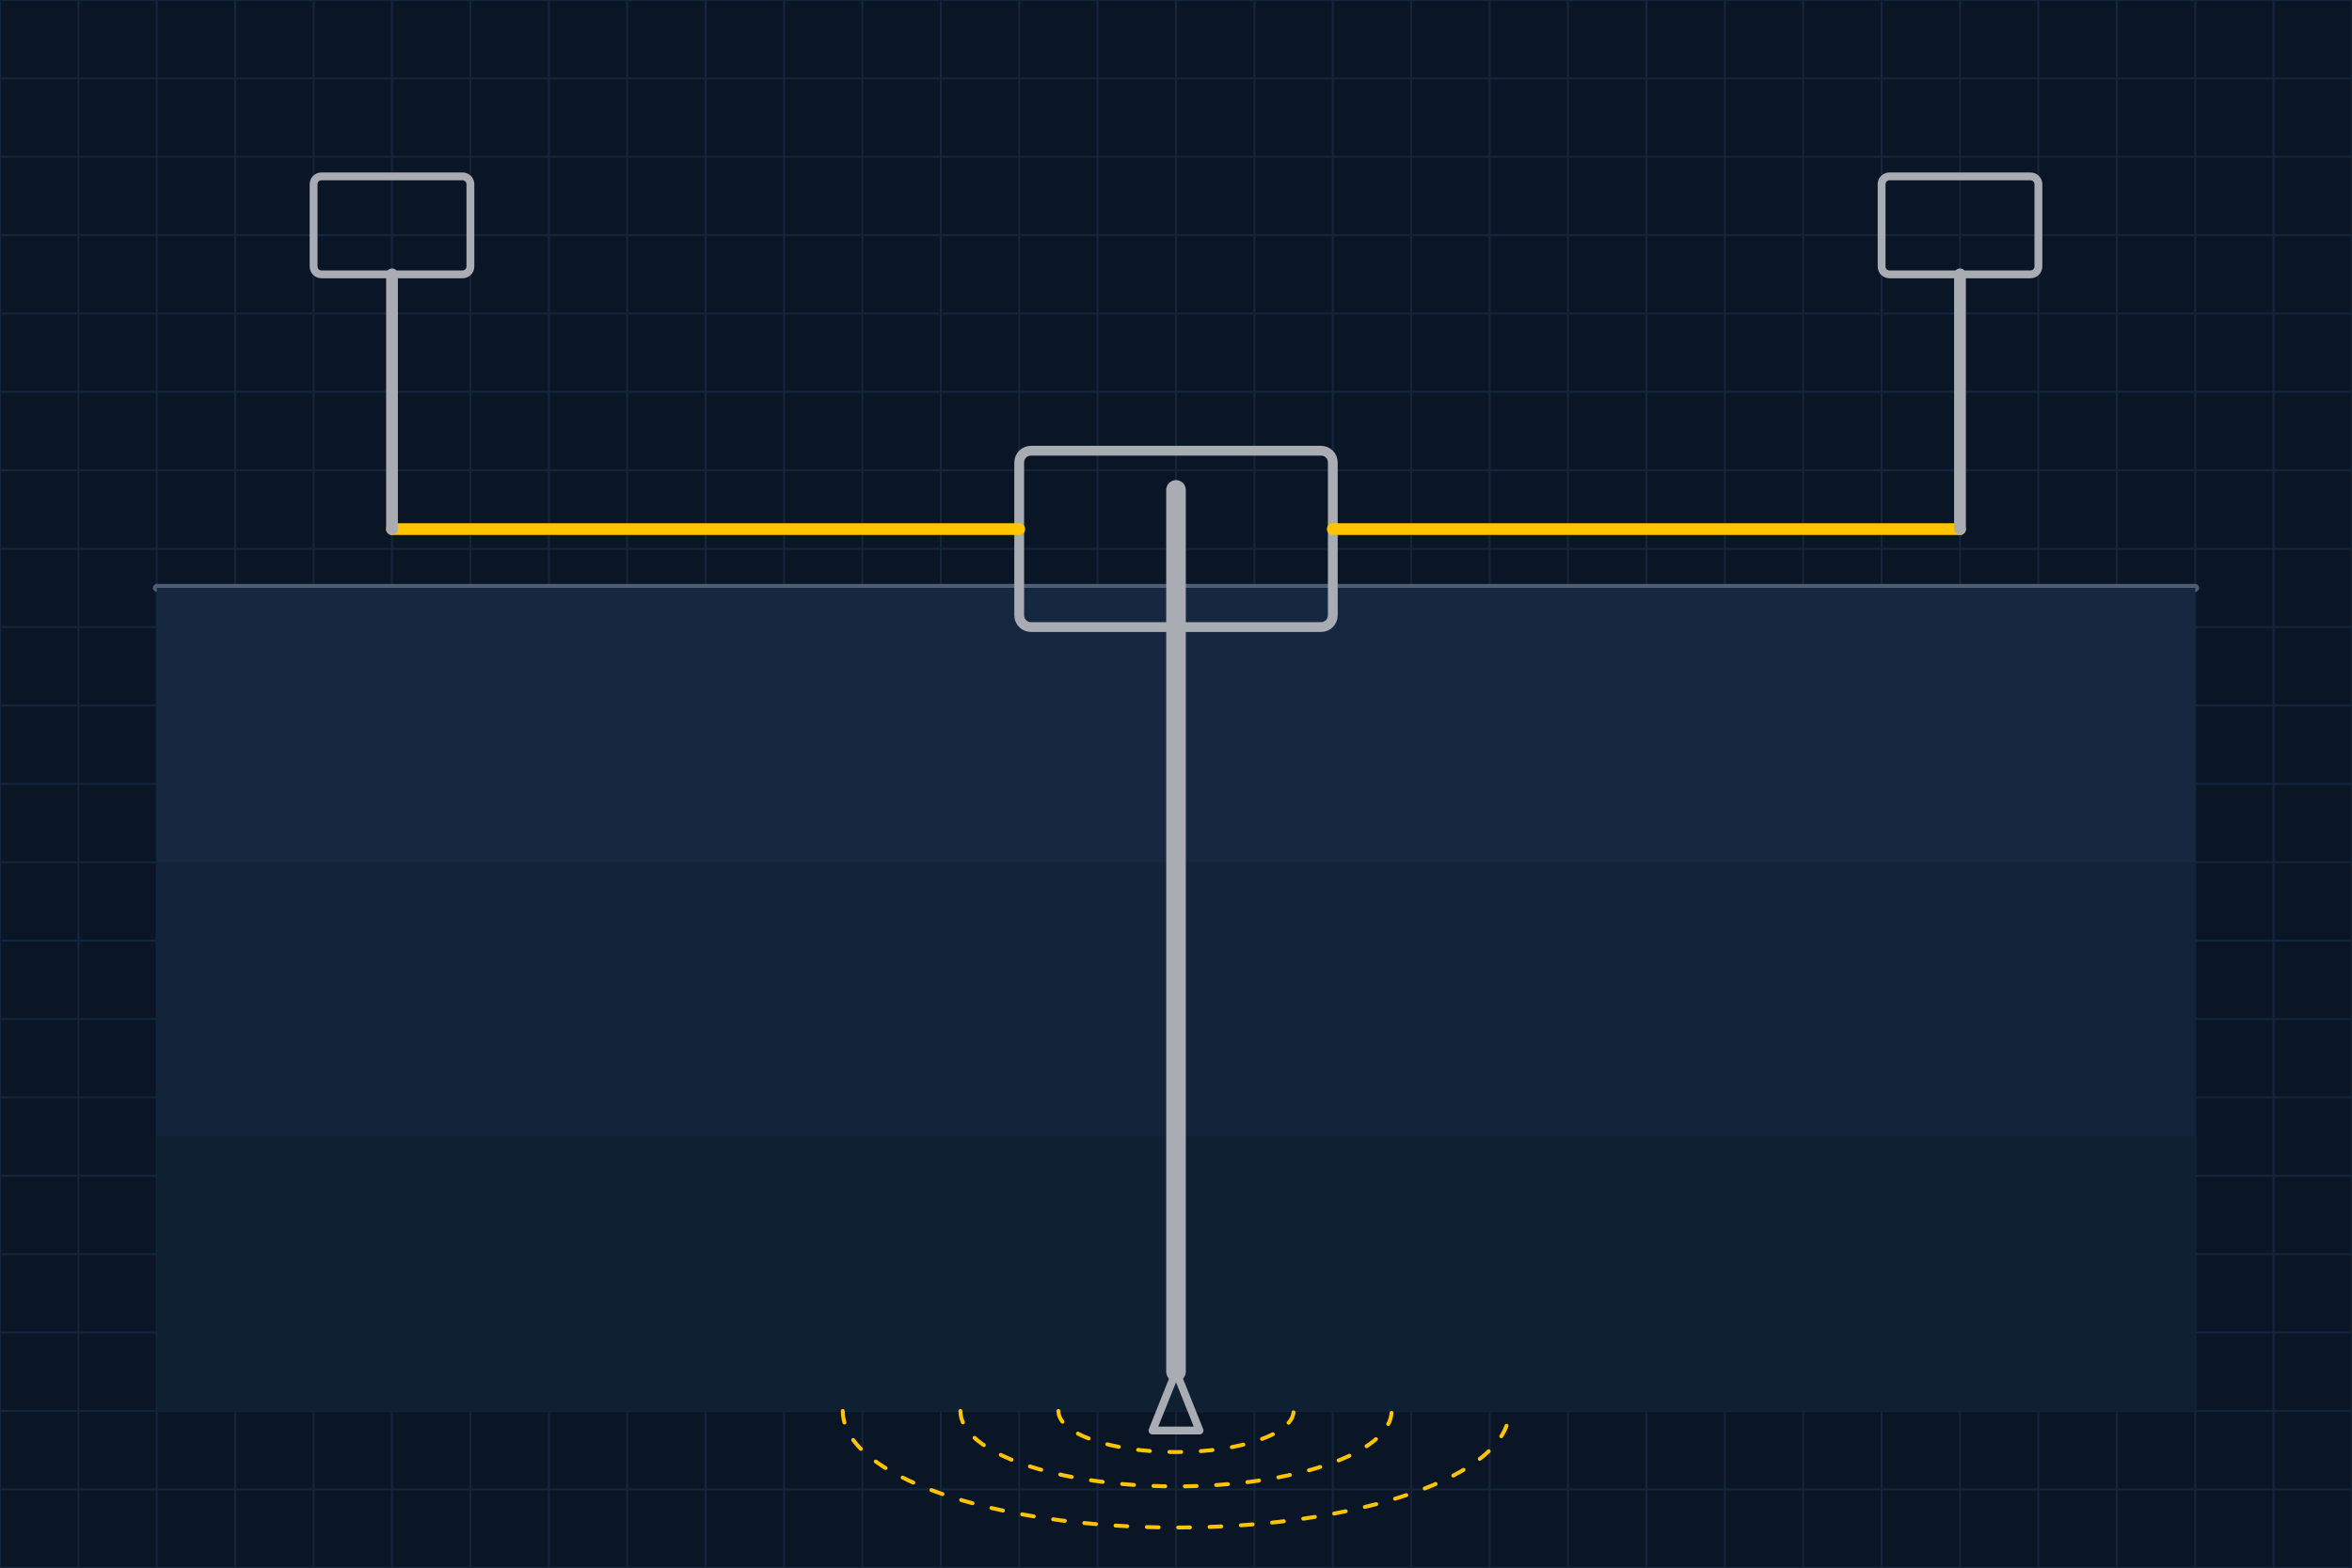
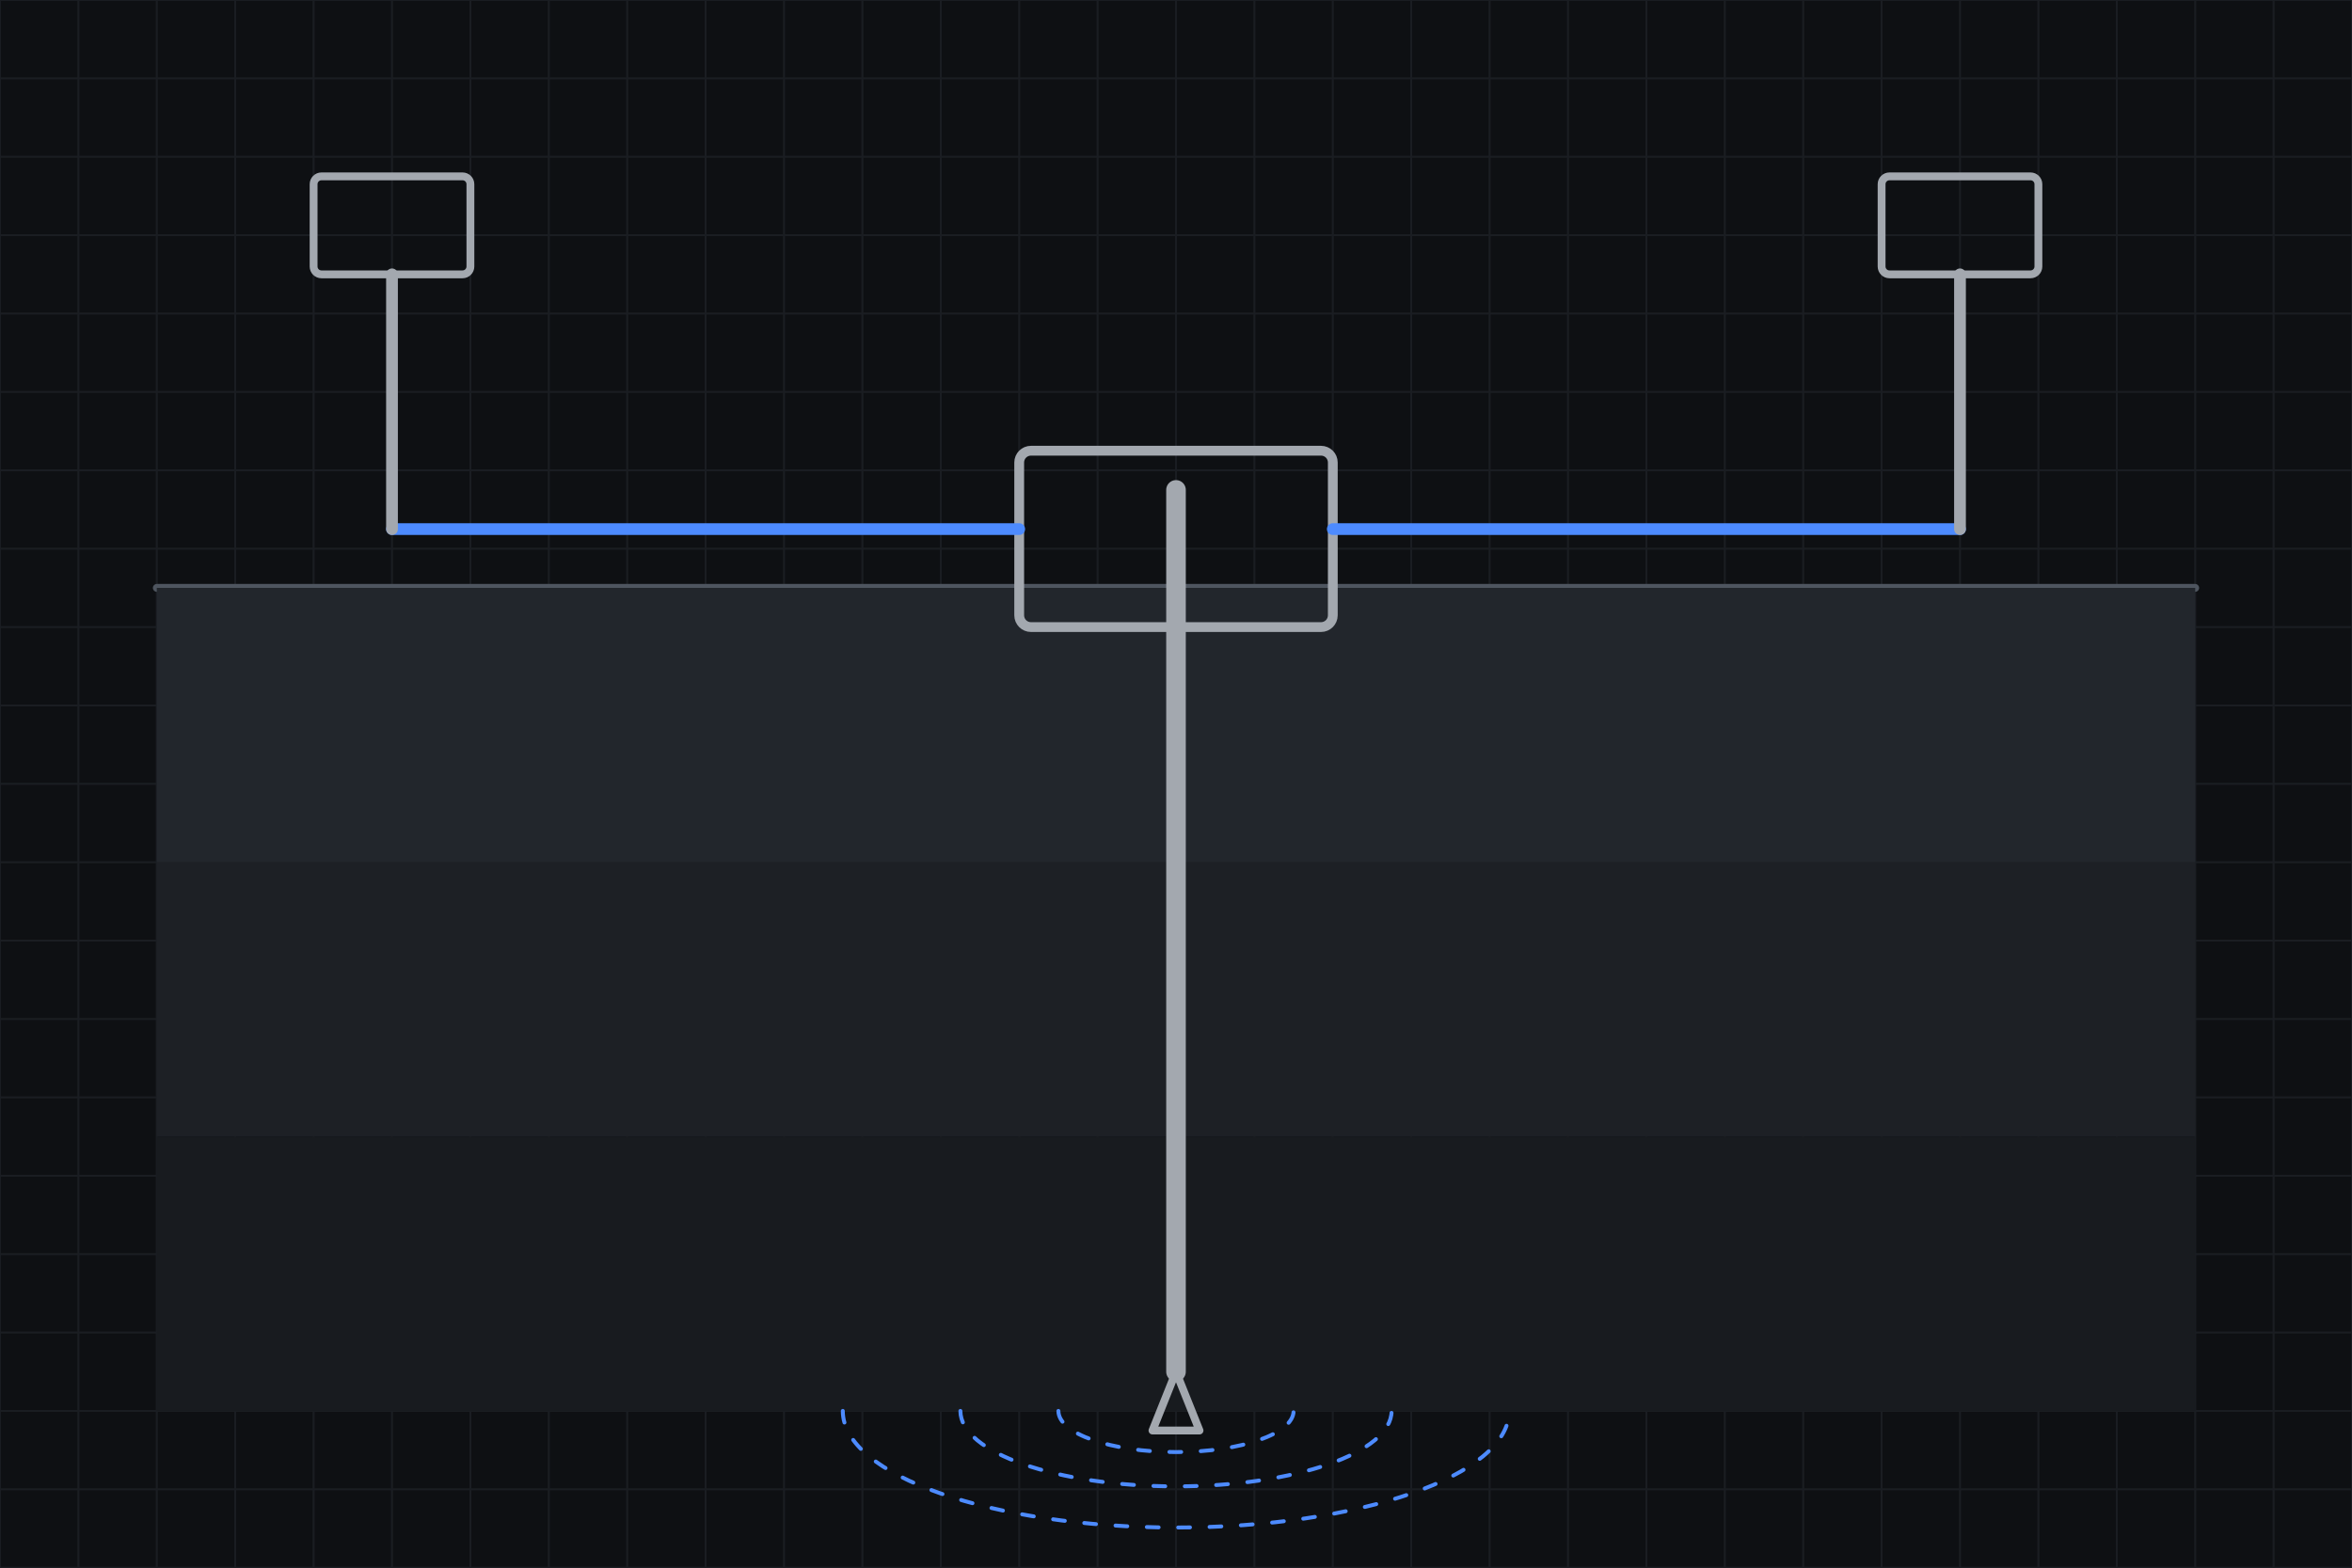
<svg xmlns="http://www.w3.org/2000/svg" viewBox="0 0 1200 800" role="img" aria-label="Earthing">
-   <rect width="1200" height="800" fill="#0A1626" />
-   <g stroke="#13253B" stroke-width="1">
+   <rect width="1200" height="800" fill="#0E1013" />
+   <g stroke="#1A1D22" stroke-width="1">
    <path d="M0 0V800" />
    <path d="M40 0V800" />
    <path d="M80 0V800" />
    <path d="M120 0V800" />
    <path d="M160 0V800" />
    <path d="M200 0V800" />
    <path d="M240 0V800" />
    <path d="M280 0V800" />
    <path d="M320 0V800" />
    <path d="M360 0V800" />
    <path d="M400 0V800" />
    <path d="M440 0V800" />
    <path d="M480 0V800" />
    <path d="M520 0V800" />
    <path d="M560 0V800" />
    <path d="M600 0V800" />
    <path d="M640 0V800" />
    <path d="M680 0V800" />
    <path d="M720 0V800" />
    <path d="M760 0V800" />
    <path d="M800 0V800" />
    <path d="M840 0V800" />
    <path d="M880 0V800" />
    <path d="M920 0V800" />
    <path d="M960 0V800" />
    <path d="M1000 0V800" />
    <path d="M1040 0V800" />
    <path d="M1080 0V800" />
    <path d="M1120 0V800" />
    <path d="M1160 0V800" />
    <path d="M1200 0V800" />
    <path d="M0 0H1200" />
    <path d="M0 40H1200" />
    <path d="M0 80H1200" />
    <path d="M0 120H1200" />
    <path d="M0 160H1200" />
    <path d="M0 200H1200" />
    <path d="M0 240H1200" />
    <path d="M0 280H1200" />
    <path d="M0 320H1200" />
    <path d="M0 360H1200" />
    <path d="M0 400H1200" />
    <path d="M0 440H1200" />
    <path d="M0 480H1200" />
    <path d="M0 520H1200" />
    <path d="M0 560H1200" />
    <path d="M0 600H1200" />
    <path d="M0 640H1200" />
    <path d="M0 680H1200" />
    <path d="M0 720H1200" />
    <path d="M0 760H1200" />
    <path d="M0 800H1200" />
  </g>
  <g fill="none" stroke-linecap="round" stroke-linejoin="round">
-     <path d="M80 300H1120" stroke="#4C5E75" stroke-width="4" />
-     <rect x="80" y="300" width="1040" height="140" fill="#16283F" stroke="none" />
-     <rect x="80" y="440" width="1040" height="140" fill="#13243A" stroke="none" />
-     <rect x="80" y="580" width="1040" height="140" fill="#102033" stroke="none" />
-     <rect x="520" y="230" width="160" height="90" rx="6" stroke="#A9ADB3" stroke-width="5" />
-     <path d="M600 250V700" stroke="#A9ADB3" stroke-width="10" />
-     <path d="M600 700l-12 30h24z" stroke="#A9ADB3" stroke-width="4" />
-     <path d="M200 270H520" stroke="#FFC400" stroke-width="6" />
-     <path d="M680 270H1000" stroke="#FFC400" stroke-width="6" />
-     <path d="M200 270V140" stroke="#A9ADB3" stroke-width="6" />
-     <rect x="160" y="90" width="80" height="50" rx="4" stroke="#A9ADB3" stroke-width="4" />
-     <path d="M1000 270V140" stroke="#A9ADB3" stroke-width="6" />
-     <rect x="960" y="90" width="80" height="50" rx="4" stroke="#A9ADB3" stroke-width="4" />
-     <path d="M540 720 a60 21.0 0 0 0 120 0" stroke="#FFC400" stroke-width="2" stroke-dasharray="6 10" />
-     <path d="M490 720 a110 38.5 0 0 0 220 0" stroke="#FFC400" stroke-width="2" stroke-dasharray="6 10" />
-     <path d="M430 720 a170 59.5 0 0 0 340 0" stroke="#FFC400" stroke-width="2" stroke-dasharray="6 10" />
+     <path d="M80 300H1120" stroke="#4E555F" stroke-width="4" />
+     <rect x="80" y="300" width="1040" height="140" fill="#22262C" stroke="none" />
+     <rect x="80" y="440" width="1040" height="140" fill="#1D2025" stroke="none" />
+     <rect x="80" y="580" width="1040" height="140" fill="#181B1F" stroke="none" />
+     <rect x="520" y="230" width="160" height="90" rx="6" stroke="#A3A8AF" stroke-width="5" />
+     <path d="M600 250V700" stroke="#A3A8AF" stroke-width="10" />
+     <path d="M600 700l-12 30h24z" stroke="#A3A8AF" stroke-width="4" />
+     <path d="M200 270H520" stroke="#4D8BFF" stroke-width="6" />
+     <path d="M680 270H1000" stroke="#4D8BFF" stroke-width="6" />
+     <path d="M200 270V140" stroke="#A3A8AF" stroke-width="6" />
+     <rect x="160" y="90" width="80" height="50" rx="4" stroke="#A3A8AF" stroke-width="4" />
+     <path d="M1000 270V140" stroke="#A3A8AF" stroke-width="6" />
+     <rect x="960" y="90" width="80" height="50" rx="4" stroke="#A3A8AF" stroke-width="4" />
+     <path d="M540 720 a60 21.0 0 0 0 120 0" stroke="#4D8BFF" stroke-width="2" stroke-dasharray="6 10" />
+     <path d="M490 720 a110 38.5 0 0 0 220 0" stroke="#4D8BFF" stroke-width="2" stroke-dasharray="6 10" />
+     <path d="M430 720 a170 59.5 0 0 0 340 0" stroke="#4D8BFF" stroke-width="2" stroke-dasharray="6 10" />
  </g>
</svg>
